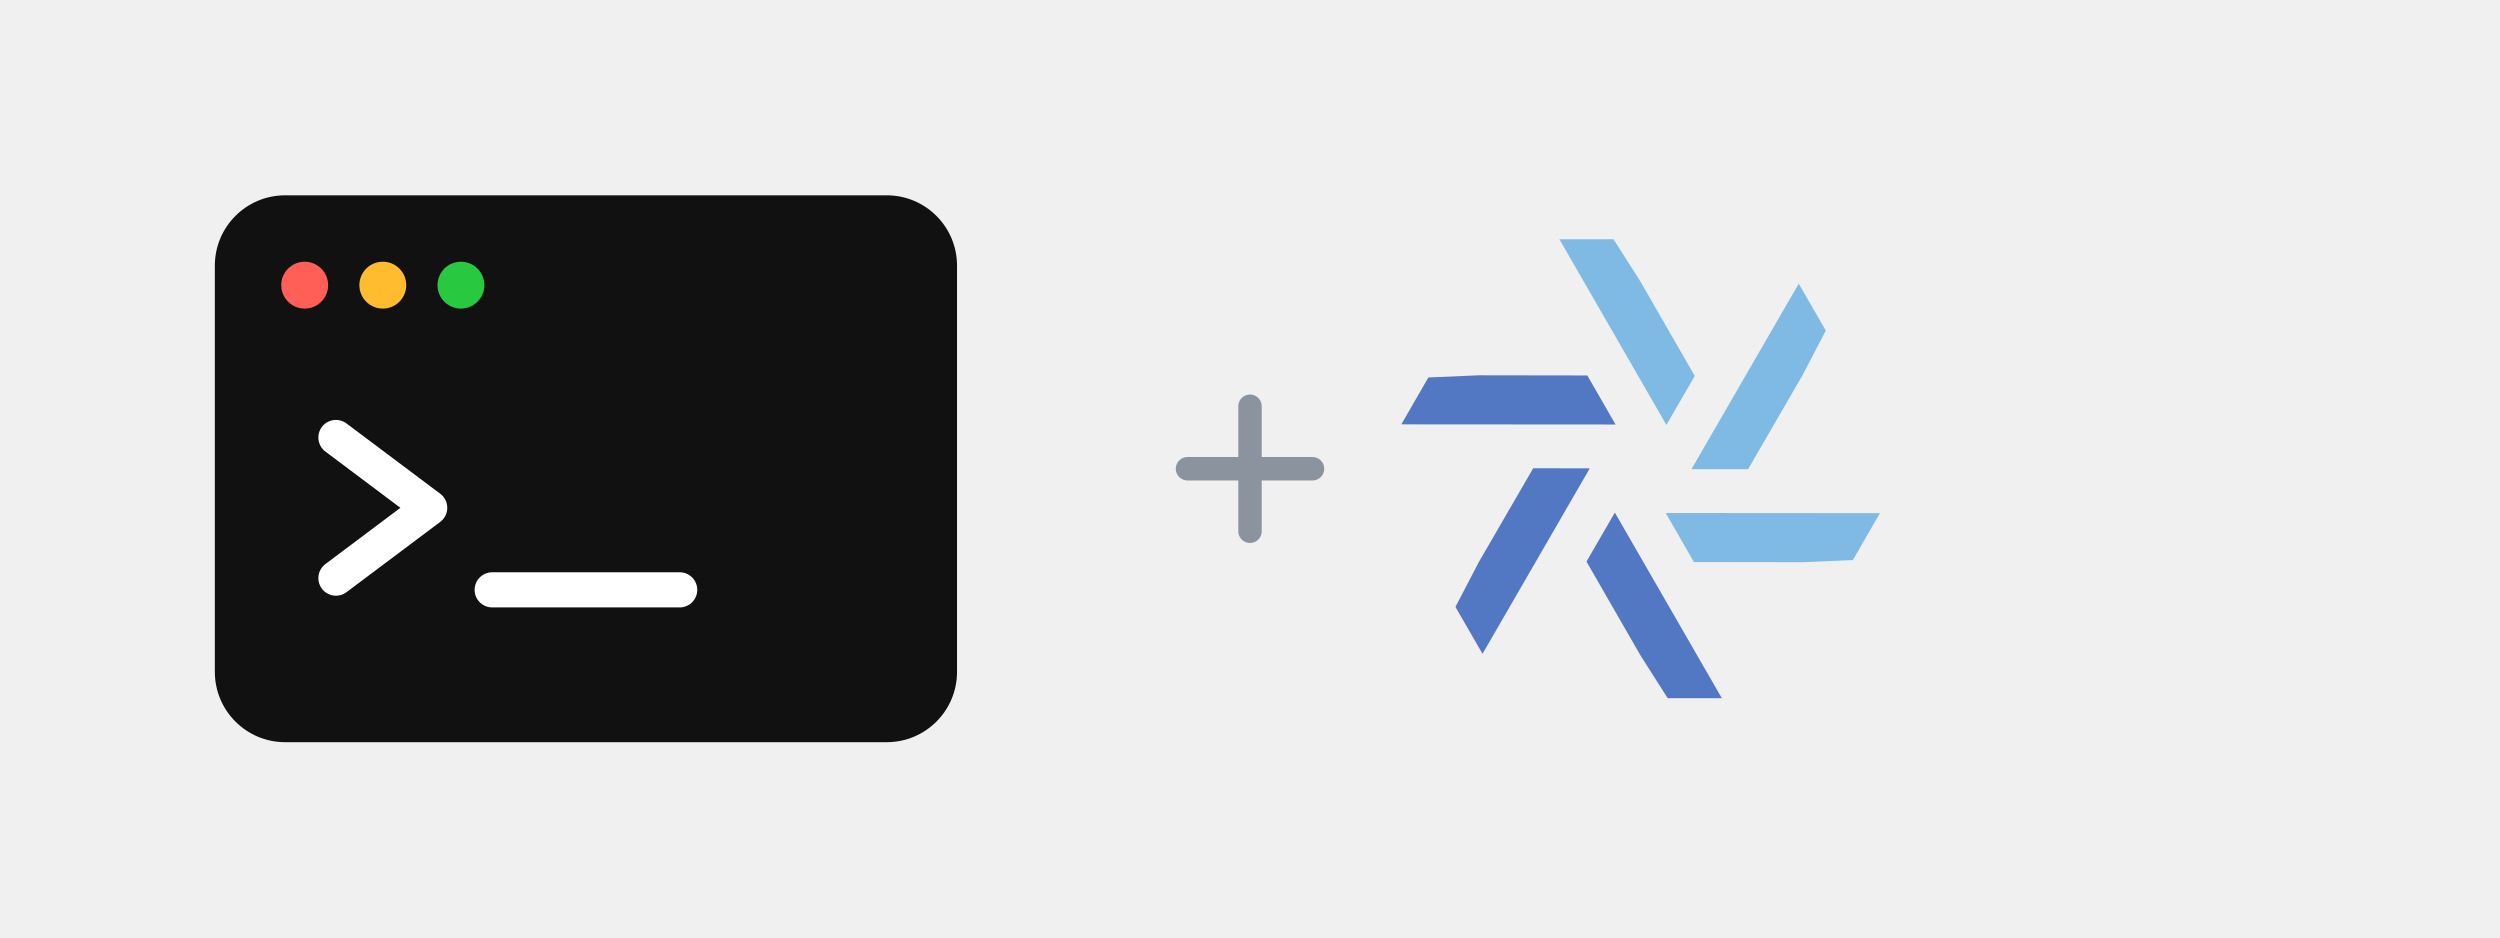
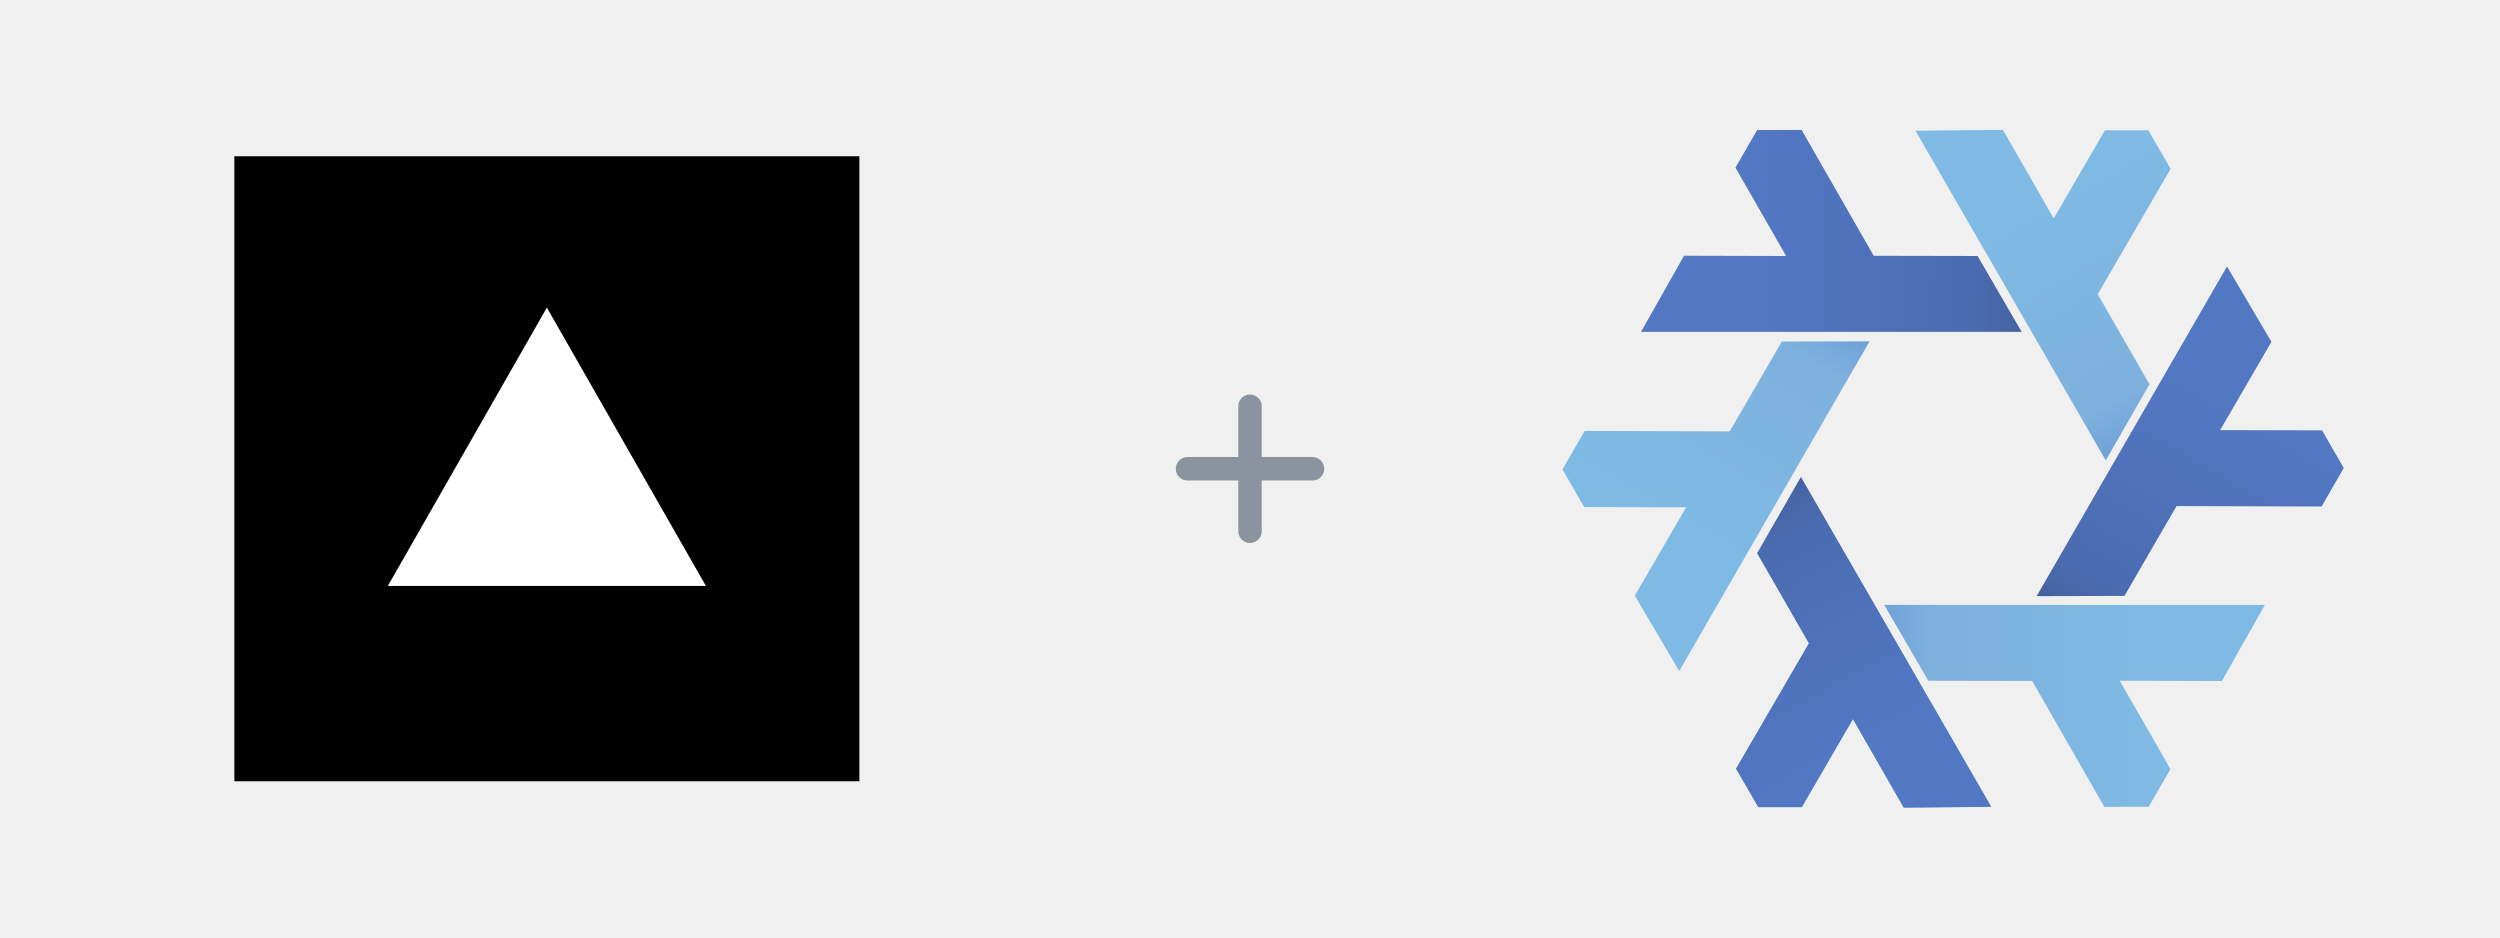
- <svg xmlns="http://www.w3.org/2000/svg" width="640" height="240" viewBox="0 0 640 240" role="img" aria-labelledby="title desc">
-   <rect x="55" y="50" width="190" height="140" rx="18" fill="#111" />
-   <circle cx="78" cy="73" r="6" fill="#ff5f57" />
-   <circle cx="98" cy="73" r="6" fill="#febc2e" />
-   <circle cx="118" cy="73" r="6" fill="#28c840" />
-   <path d="M86 112l24 18-24 18M126 151h48" fill="none" stroke="#fff" stroke-width="9" stroke-linecap="round" stroke-linejoin="round" />
+ <svg xmlns="http://www.w3.org/2000/svg" xmlns:xlink="http://www.w3.org/1999/xlink" width="640" height="240" viewBox="0 0 640 240" role="img" aria-labelledby="title desc">
+   <svg x="60" y="40" width="160" height="160" viewBox="0 0 256 256" aria-hidden="true">
+     <rect width="256" height="256" fill="#000" />
+     <path d="M128 62 193.14 176H62.86Z" fill="#fff" />
+   </svg>
  <path d="M304 120h32m-16-16v32" fill="none" stroke="#8b949e" stroke-width="6" stroke-linecap="round" />
-   <g transform="translate(420 120) scale(.33)">
-     <path id="arm1" d="M0-145 42-72 20-34-63-178h42z" fill="#7ebae4" />
-     <use href="#arm1" transform="rotate(60)" />
-     <use href="#arm1" transform="rotate(120)" />
-     <path id="arm2" d="M0-145 42-72 20-34-63-178h42z" fill="#5277c3" transform="rotate(180)" />
-     <use href="#arm2" transform="rotate(60)" />
-     <use href="#arm2" transform="rotate(120)" />
-   </g>
+   <svg x="400" y="20" width="200" height="200" viewBox="0 0 501.563 501.562" aria-hidden="true">
+     <defs>
+       <linearGradient id="nix-light" gradientUnits="userSpaceOnUse" gradientTransform="translate(70.65034,-1055.151)" x1="200.597" y1="351.411" x2="290.087" y2="506.188">
+         <stop offset="0" stop-color="#699ad7" />
+         <stop offset="0.243" stop-color="#7eb1dd" />
+         <stop offset="1" stop-color="#7ebae4" />
+       </linearGradient>
+       <linearGradient id="nix-dark" gradientUnits="userSpaceOnUse" gradientTransform="translate(864.6959,-1491.341)" x1="-584.199" y1="782.336" x2="-496.297" y2="937.714">
+         <stop offset="0" stop-color="#415e9a" />
+         <stop offset="0.232" stop-color="#4a6baf" />
+         <stop offset="1" stop-color="#5277c3" />
+       </linearGradient>
+     </defs>
+     <g transform="translate(-156.4112,933.3069)">
+       <g transform="matrix(0.9999406,0,0,0.9999406,-0.06321798,33.18838)" fill-rule="evenodd">
+         <path id="nix-light-arm" d="m 309.549,-710.388 122.197,211.675 -56.157,0.527 -32.624,-56.869 -32.856,56.565 -27.902,-0.011 -14.291,-24.69 46.81,-80.49 -33.229,-57.826 z" fill="url(#nix-light)" />
+         <use xlink:href="#nix-light-arm" transform="rotate(60,407.1116,-715.7872)" />
+         <use xlink:href="#nix-light-arm" transform="rotate(-60,407.3118,-715.7002)" />
+         <use xlink:href="#nix-light-arm" transform="rotate(180,407.4187,-715.7565)" />
+         <path id="nix-dark-arm" d="m 309.549,-710.388 122.197,211.675 -56.157,0.527 -32.624,-56.869 -32.856,56.565 -27.902,-0.011 -14.291,-24.69 46.81,-80.49 -33.229,-57.826 z" fill="url(#nix-dark)" />
+         <use xlink:href="#nix-dark-arm" transform="rotate(120,407.3392,-716.0836)" />
+         <use xlink:href="#nix-dark-arm" transform="rotate(-120,407.2882,-715.87)" />
+       </g>
+     </g>
+   </svg>
</svg>
